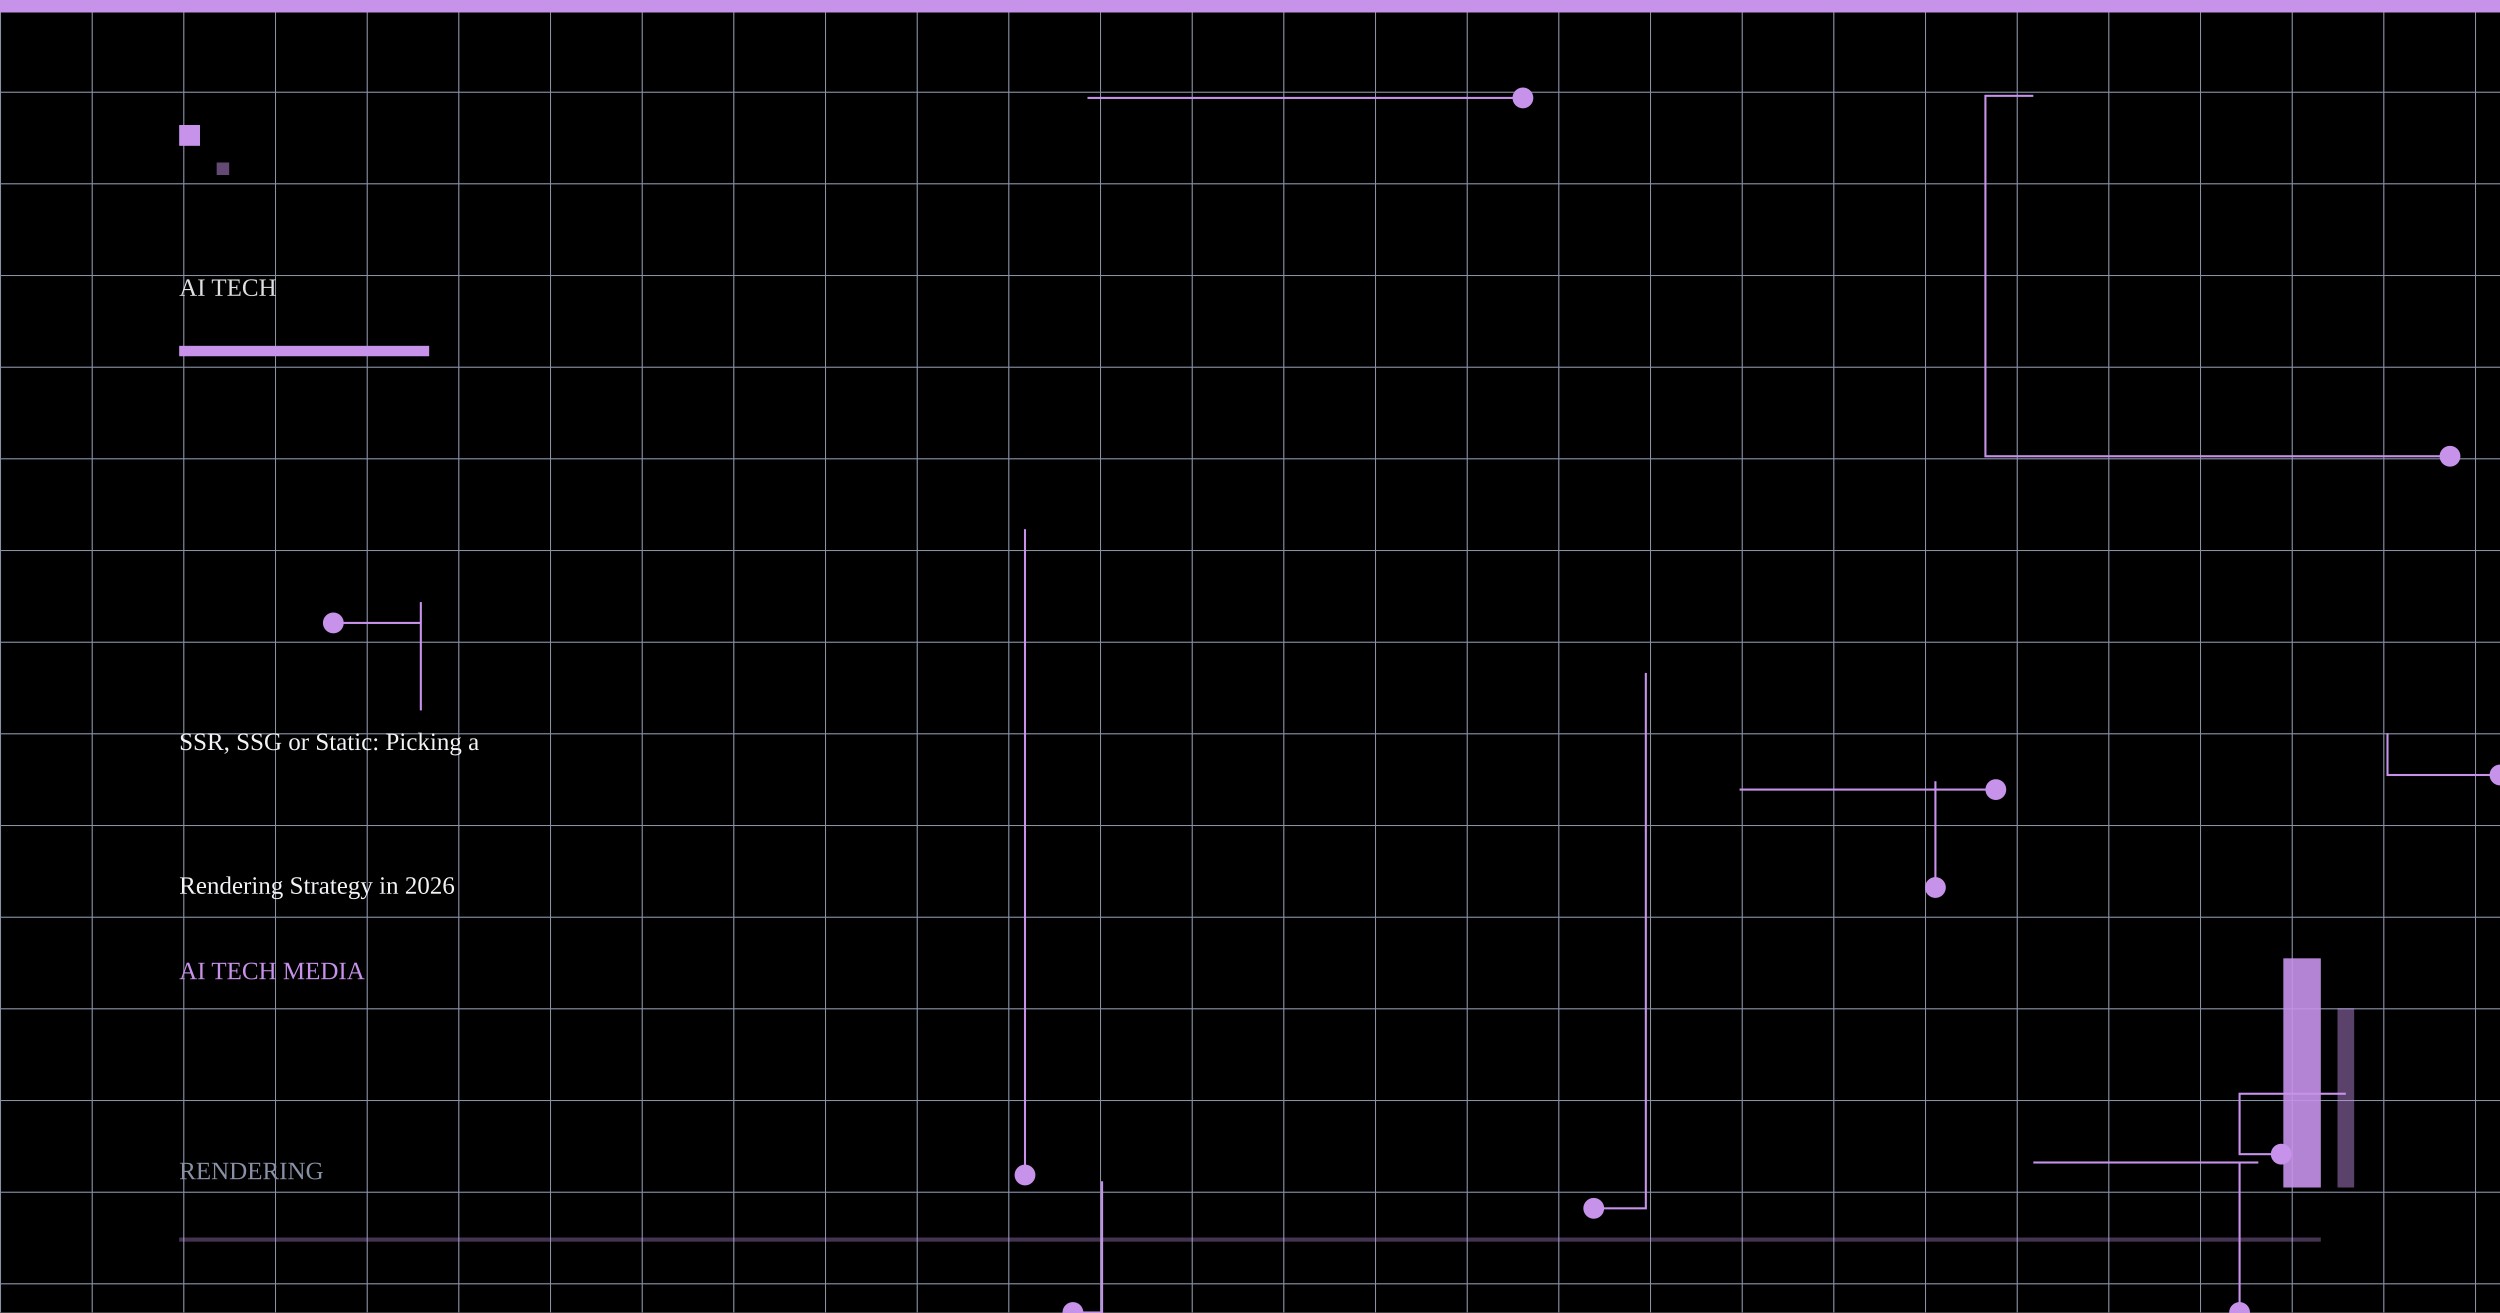
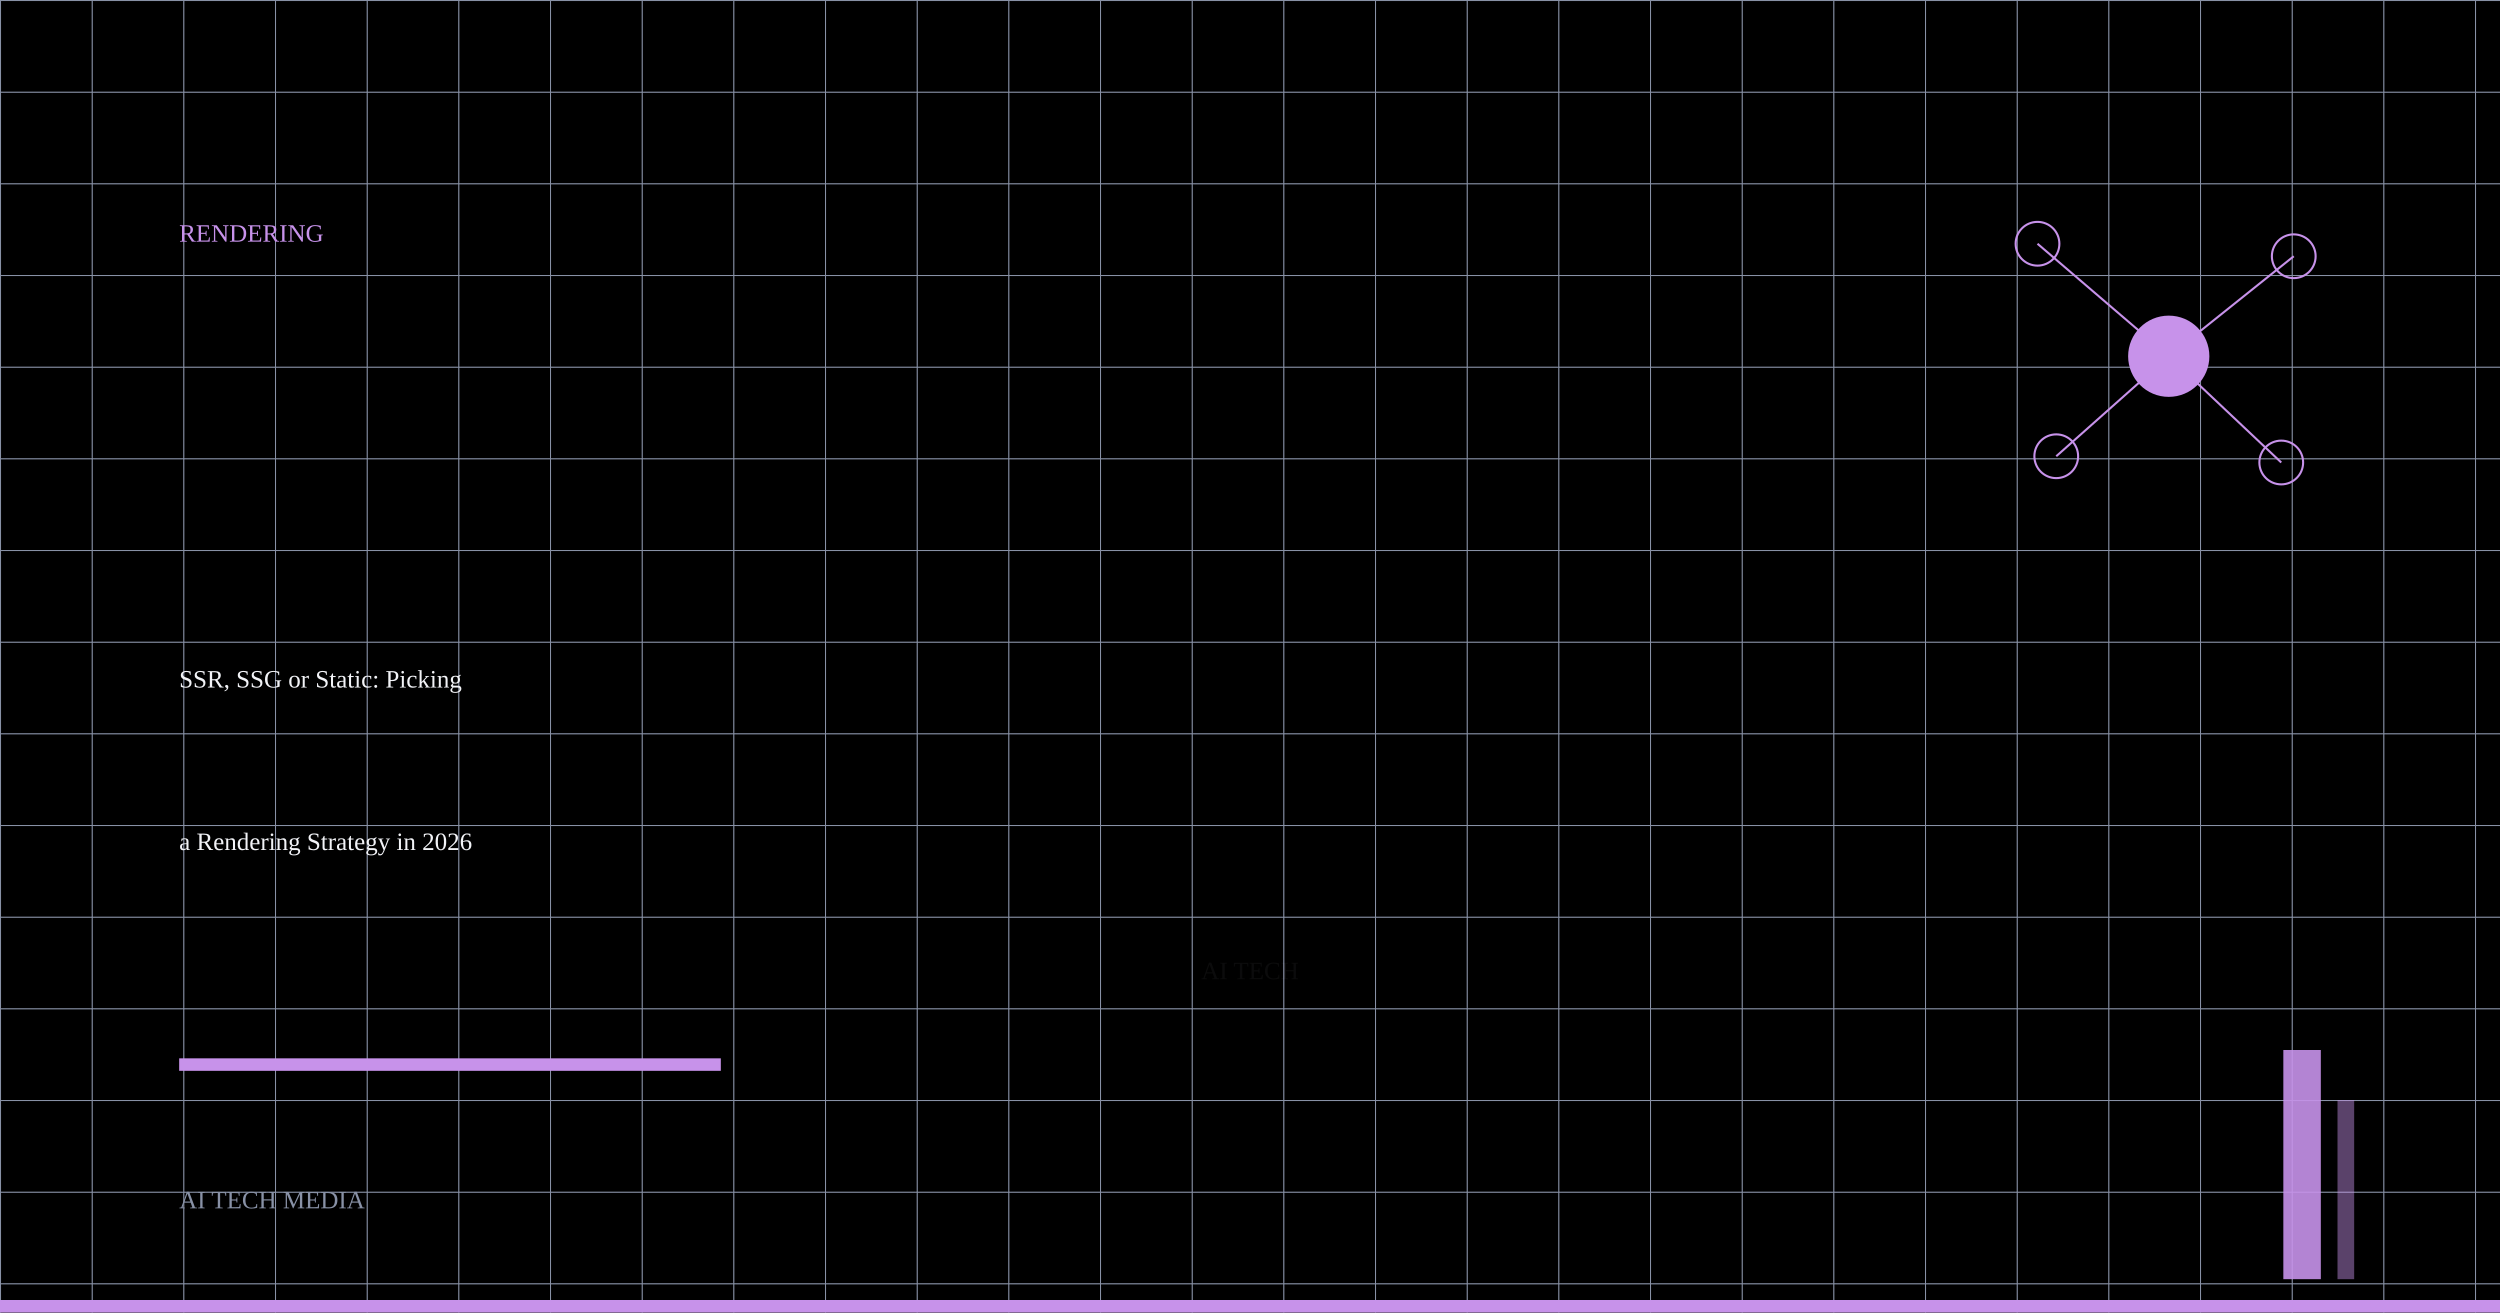
<svg xmlns="http://www.w3.org/2000/svg" viewBox="0 0 1200 630" role="img" aria-label="SSR, SSG or Static: Picking a Rendering Strategy in 2026">
  <defs>
    <linearGradient id="bg-a-ssrssgorstatic2026" x1="0" y1="0" x2="1" y2="1">
      <stop offset="0%" stopColor="#0D0E16" />
      <stop offset="100%" stopColor="#1B1E31" />
    </linearGradient>
    <radialGradient id="glow-a-ssrssgorstatic2026" cx="72%" cy="18%" r="85%">
      <stop offset="0%" stopColor="#C792EA" stopOpacity="0.34" />
      <stop offset="100%" stopColor="#C792EA" stopOpacity="0" />
    </radialGradient>
    <pattern id="grid-a-ssrssgorstatic2026" width="44" height="44" patternUnits="userSpaceOnUse">
      <path d="M44 0H0V44" fill="none" stroke="#8891A6" strokeOpacity="0.1" strokeWidth="1" />
    </pattern>
  </defs>
  <rect width="1200" height="630" fill="url(#bg-a-ssrssgorstatic2026)" />
  <rect width="1200" height="630" fill="url(#glow-a-ssrssgorstatic2026)" />
  <rect width="1200" height="630" fill="url(#grid-a-ssrssgorstatic2026)" />
-   <path d="M1126 525 L1075 525 L1075 554 L1095 554" fill="none" stroke="#C792EA" strokeOpacity="0.16" strokeWidth="2" />
-   <circle cx="1095" cy="554" r="5" fill="#C792EA" fillOpacity="0.35" />
-   <path d="M529 567 L529 600 L529 630 L515 630" fill="none" stroke="#C792EA" strokeOpacity="0.16" strokeWidth="2" />
-   <circle cx="515" cy="630" r="5" fill="#C792EA" fillOpacity="0.35" />
-   <path d="M976 558 L1084 558 L1075 558 L1075 630" fill="none" stroke="#C792EA" strokeOpacity="0.16" strokeWidth="2" />
-   <circle cx="1075" cy="630" r="5" fill="#C792EA" fillOpacity="0.35" />
-   <path d="M976 46 L953 46 L953 219 L1113 219 L1176 219" fill="none" stroke="#C792EA" strokeOpacity="0.16" strokeWidth="2" />
-   <circle cx="1176" cy="219" r="5" fill="#C792EA" fillOpacity="0.35" />
-   <path d="M1146 352 L1146 372 L1200 372 L1200 372 L1200 372" fill="none" stroke="#C792EA" strokeOpacity="0.16" strokeWidth="2" />
-   <circle cx="1200" cy="372" r="5" fill="#C792EA" fillOpacity="0.35" />
-   <path d="M929 418 L929 375 L929 426" fill="none" stroke="#C792EA" strokeOpacity="0.16" strokeWidth="2" />
-   <circle cx="929" cy="426" r="5" fill="#C792EA" fillOpacity="0.35" />
-   <path d="M202 289 L202 341 L202 299 L160 299" fill="none" stroke="#C792EA" strokeOpacity="0.16" strokeWidth="2" />
-   <circle cx="160" cy="299" r="5" fill="#C792EA" fillOpacity="0.35" />
-   <path d="M835 379 L901 379 L958 379" fill="none" stroke="#C792EA" strokeOpacity="0.16" strokeWidth="2" />
-   <circle cx="958" cy="379" r="5" fill="#C792EA" fillOpacity="0.35" />
-   <path d="M522 47 L617 47 L731 47" fill="none" stroke="#C792EA" strokeOpacity="0.16" strokeWidth="2" />
-   <circle cx="731" cy="47" r="5" fill="#C792EA" fillOpacity="0.35" />
-   <path d="M492 254 L492 458 L492 564" fill="none" stroke="#C792EA" strokeOpacity="0.16" strokeWidth="2" />
-   <circle cx="492" cy="564" r="5" fill="#C792EA" fillOpacity="0.35" />
-   <path d="M790 323 L790 386 L790 580 L765 580" fill="none" stroke="#C792EA" strokeOpacity="0.16" strokeWidth="2" />
-   <circle cx="765" cy="580" r="5" fill="#C792EA" fillOpacity="0.35" />
-   <rect x="0" y="0" width="1200" height="6" fill="#C792EA" />
-   <text x="86" y="142" fontFamily="'Big Shoulders Display', sans-serif" fontSize="92" fontWeight="800" fill="#F2F3F7" opacity="0.92">AI TECH</text>
-   <rect x="86" y="166" width="120" height="5" fill="#C792EA" />
-   <rect x="86" y="60" width="10" height="10" fill="#C792EA" />
-   <rect x="104" y="78" width="6" height="6" fill="#C792EA" opacity="0.5" />
-   <text x="86" y="360" fontFamily="'Big Shoulders Display', sans-serif" fontSize="64" fontWeight="800" fill="#F2F3F7">SSR, SSG or Static: Picking a</text>
-   <text x="86" y="429" fontFamily="'Big Shoulders Display', sans-serif" fontSize="64" fontWeight="800" fill="#F2F3F7">Rendering Strategy in 2026</text>
-   <text x="86" y="566" fontFamily="IBM Plex Mono, monospace" fontSize="30" letterSpacing="10" fill="#8891A6">RENDERING</text>
-   <text x="86" y="470" fontFamily="IBM Plex Mono, monospace" fontSize="20" letterSpacing="6" fill="#C792EA">AI TECH MEDIA</text>
-   <rect x="1096" y="460" width="18" height="110" fill="#C792EA" opacity="0.9" />
-   <rect x="1122" y="484" width="8" height="86" fill="#C792EA" opacity="0.45" />
-   <rect x="86" y="594" width="1028" height="2" fill="#C792EA" opacity="0.35" />
+   <text x="600" y="470" fontFamily="'Big Shoulders Display', sans-serif" fontSize="300" fontWeight="800" fill="#F2F3F7" opacity="0.05" text-anchor="middle">AI TECH</text>
+   <rect x="0" y="624" width="1200" height="6" fill="#C792EA" />
+   <text x="86" y="116" fontFamily="IBM Plex Mono, monospace" fontSize="26" letterSpacing="10" fill="#C792EA">RENDERING</text>
+   <text x="86" y="330" fontFamily="'Big Shoulders Display', sans-serif" fontSize="74" fontWeight="800" fill="#F2F3F7">SSR, SSG or Static: Picking</text>
+   <text x="86" y="408" fontFamily="'Big Shoulders Display', sans-serif" fontSize="74" fontWeight="800" fill="#F2F3F7">a Rendering Strategy in 2026</text>
+   <rect x="86" y="508" width="260" height="6" fill="#C792EA" />
+   <g transform="translate(966 96)" fill="none" stroke="#C792EA" strokeWidth="5" strokeLinecap="round" strokeLinejoin="round">
+     <circle cx="75" cy="75" r="19.5" fill="#C792EA" stroke="none" />
+     <line x1="75" y1="75" x2="12" y2="21" />
+     <circle cx="12" cy="21" r="10.5" />
+     <line x1="75" y1="75" x2="135" y2="27" />
+     <circle cx="135" cy="27" r="10.5" />
+     <line x1="75" y1="75" x2="129" y2="126" />
+     <circle cx="129" cy="126" r="10.5" />
+     <line x1="75" y1="75" x2="21" y2="123" />
+     <circle cx="21" cy="123" r="10.5" />
+   </g>
+   <rect x="1096" y="504" width="18" height="110" fill="#C792EA" opacity="0.9" />
+   <rect x="1122" y="528" width="8" height="86" fill="#C792EA" opacity="0.45" />
+   <text x="86" y="580" fontFamily="IBM Plex Mono, monospace" fontSize="20" letterSpacing="6" fill="#8891A6">AI TECH MEDIA</text>
</svg>
